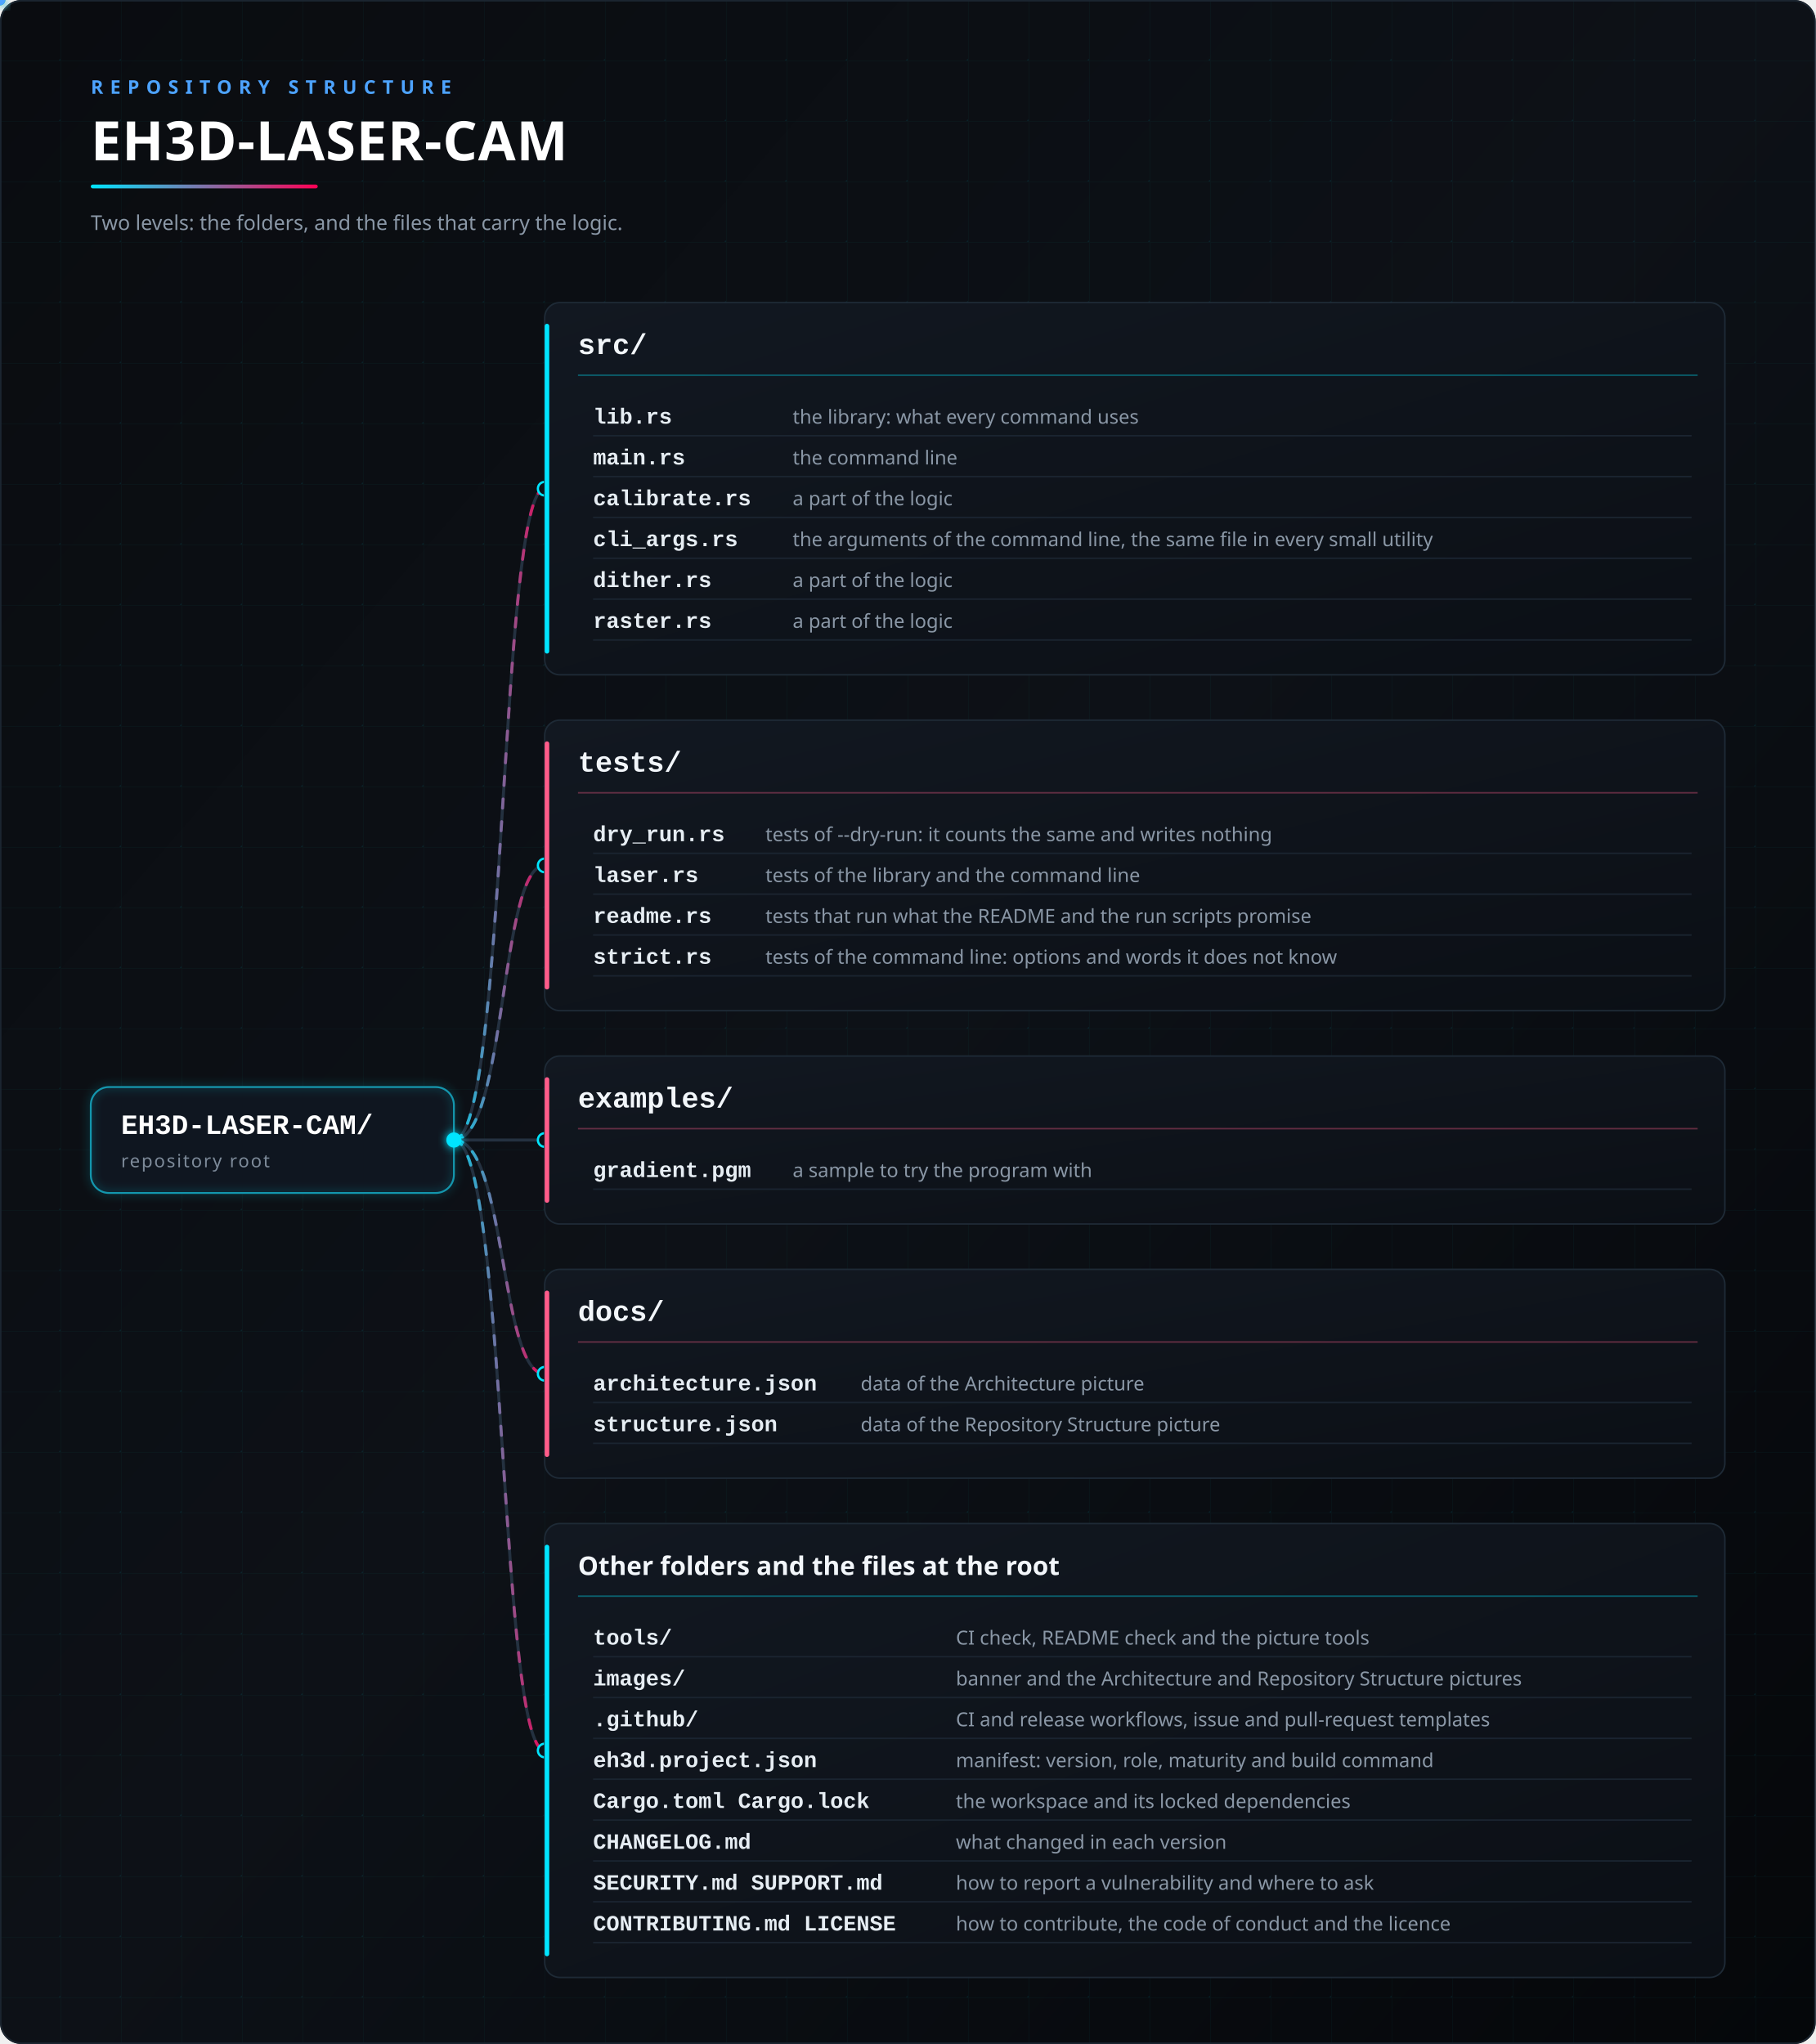
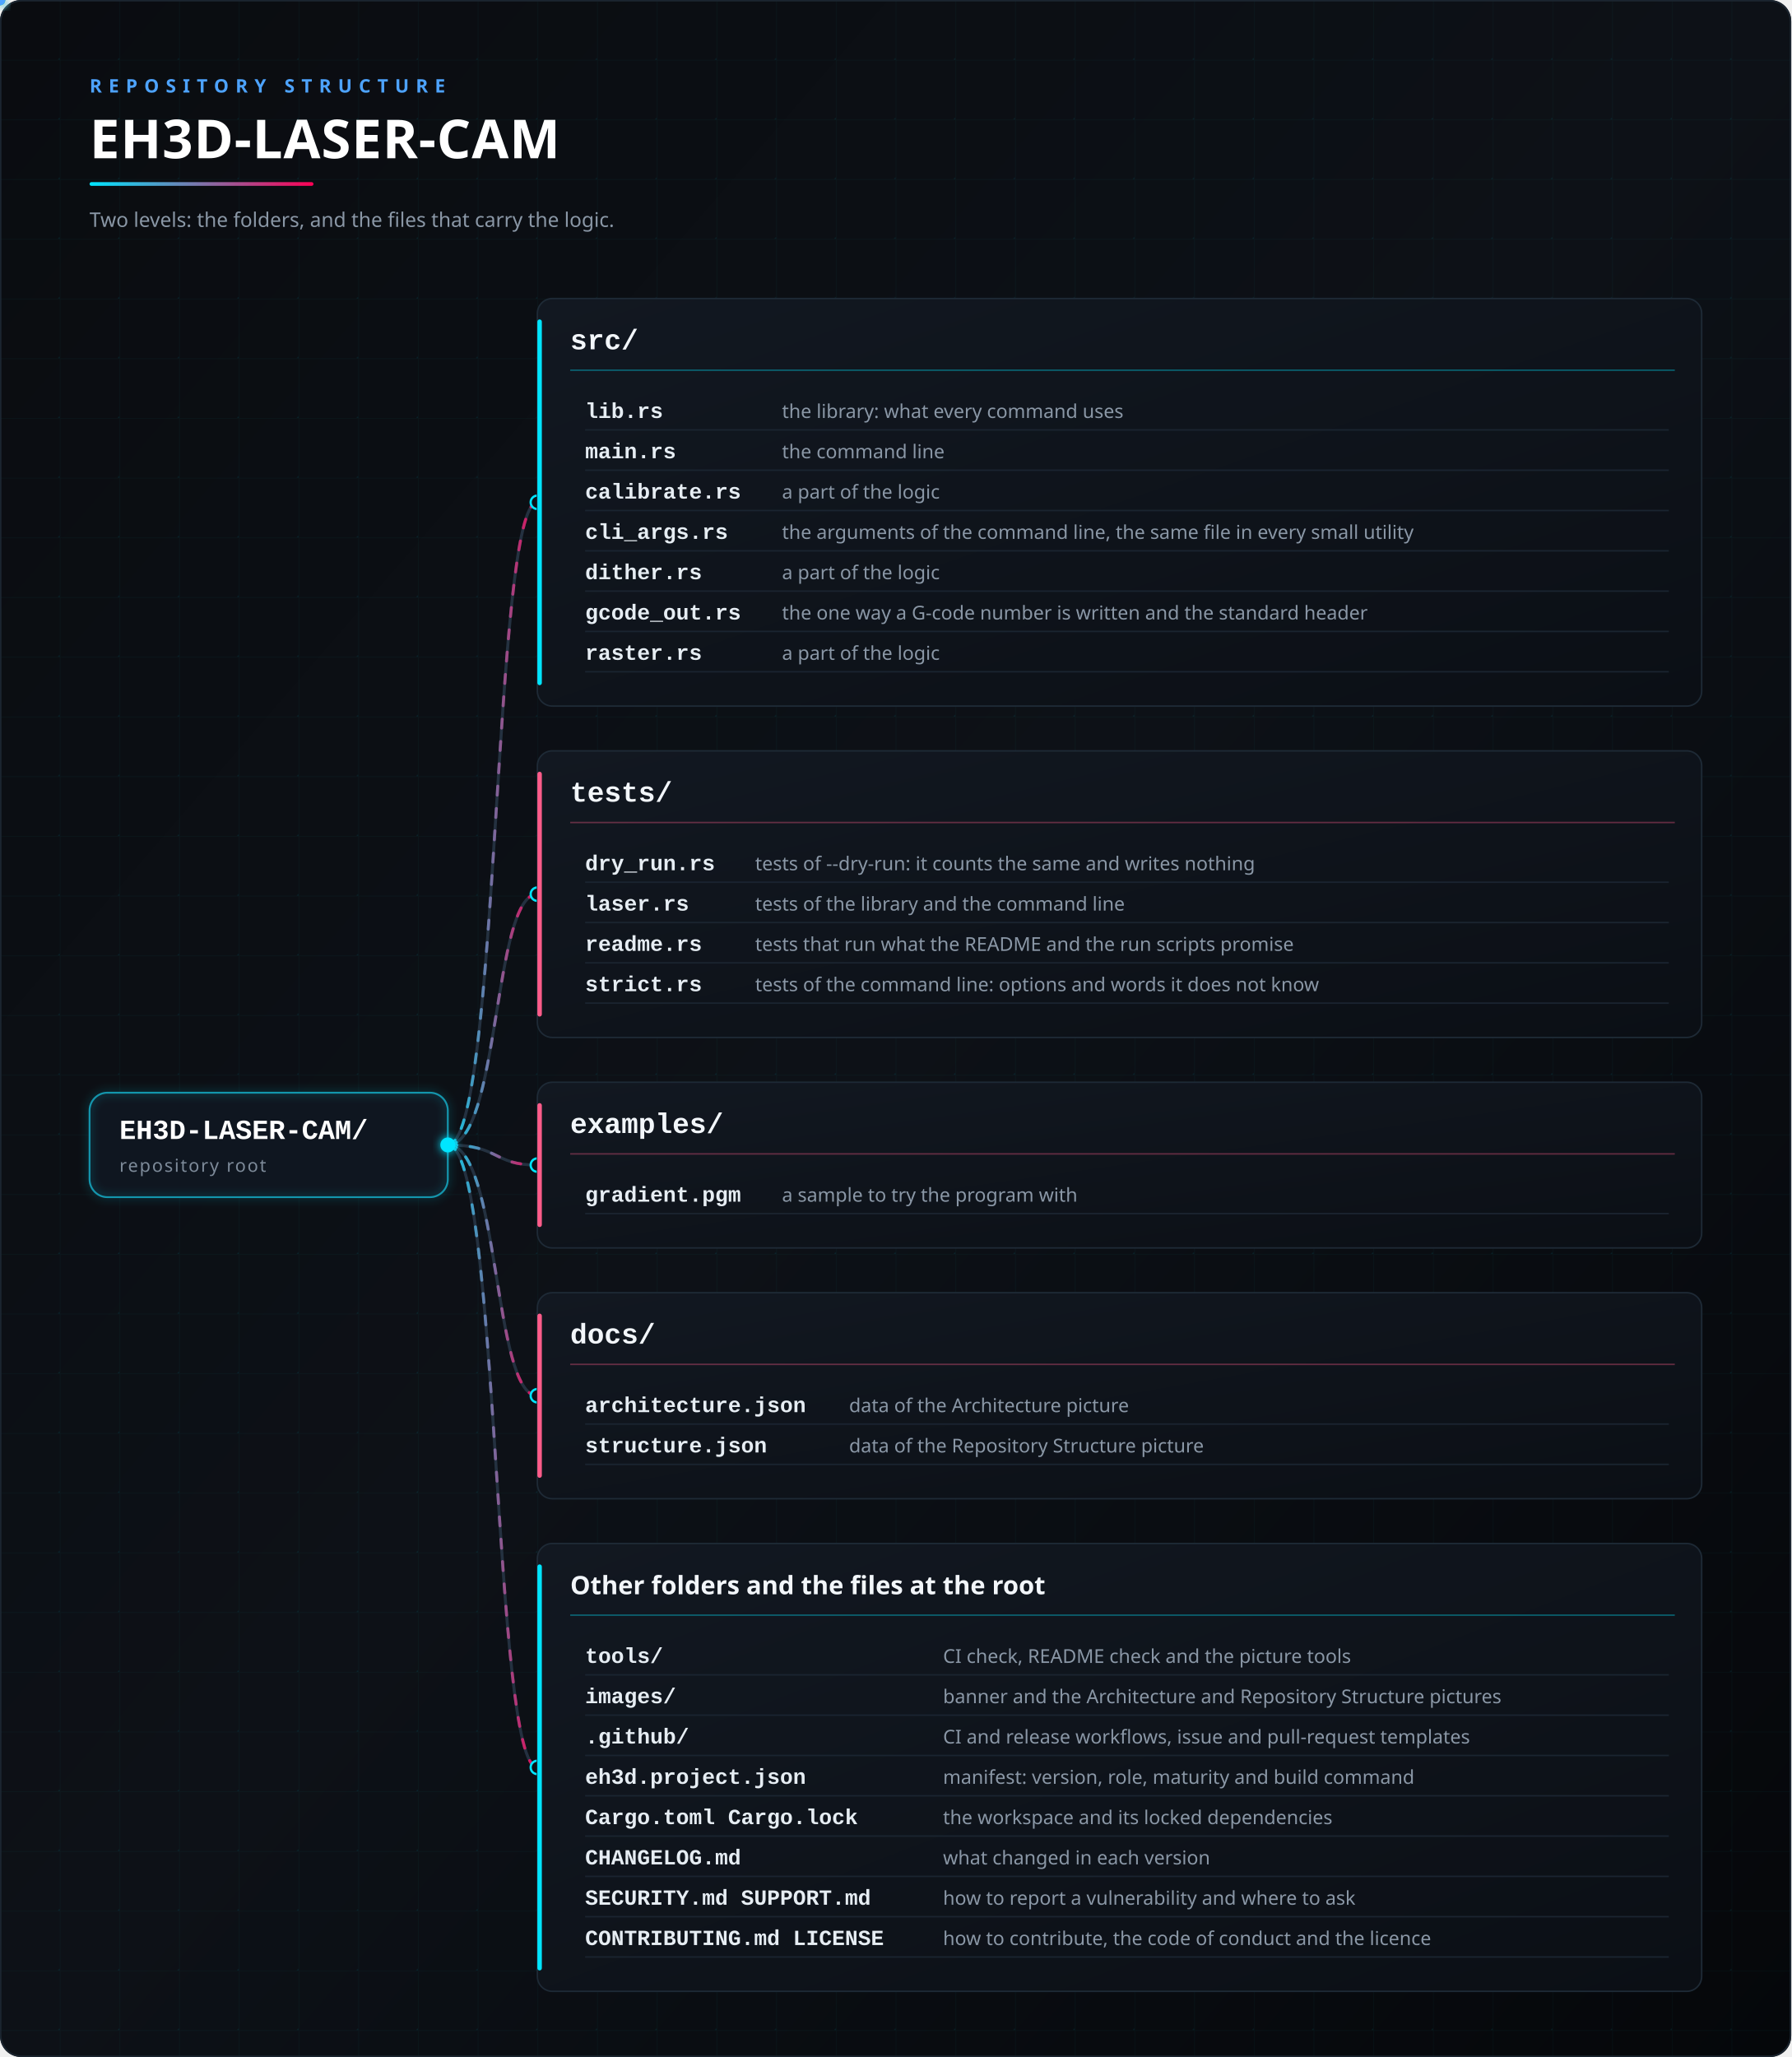
- <svg xmlns="http://www.w3.org/2000/svg" viewBox="0 0 1200 1351" width="100%" role="img" aria-labelledby="t d">
+ <svg xmlns="http://www.w3.org/2000/svg" viewBox="0 0 1200 1378" width="100%" role="img" aria-labelledby="t d">
  <defs>
    <linearGradient id="bg" x1="0" y1="0" x2="1" y2="1">
      <stop offset="0" stop-color="#0A0C10" />
      <stop offset="0.5" stop-color="#0D1117" />
      <stop offset="1" stop-color="#05070A" />
    </linearGradient>
    <linearGradient id="card" x1="0" y1="0" x2="1" y2="1">
      <stop offset="0" stop-color="#121821" />
      <stop offset="1" stop-color="#0B0F15" />
    </linearGradient>
    <linearGradient id="line" x1="0" y1="0" x2="1" y2="0">
      <stop offset="0" stop-color="#00E5FF" />
      <stop offset="1" stop-color="#FF0055" />
    </linearGradient>
    <filter id="glow" x="-50%" y="-50%" width="200%" height="200%">
      <feGaussianBlur stdDeviation="3" result="b" />
      <feMerge>
        <feMergeNode in="b" />
        <feMergeNode in="SourceGraphic" />
      </feMerge>
    </filter>
    <pattern id="grid" width="40" height="40" patternUnits="userSpaceOnUse">
      <path d="M40 0H0V40" fill="none" stroke="#00E5FF" stroke-opacity="0.035" />
      <circle cx="40" cy="40" r="1" fill="#00E5FF" fill-opacity="0.09" />
    </pattern>
  </defs>
-   <rect width="1200" height="1351" rx="14" fill="url(#bg)" />
-   <rect width="1200" height="1351" rx="14" fill="url(#grid)" />
-   <rect x="0.5" y="0.5" width="1199" height="1350" rx="14" fill="none" stroke="#1B2530" />
+   <rect width="1200" height="1378" rx="14" fill="url(#bg)" />
+   <rect width="1200" height="1378" rx="14" fill="url(#grid)" />
+   <rect x="0.5" y="0.5" width="1199" height="1377" rx="14" fill="none" stroke="#1B2530" />
  <text x="60" y="62" font-family="'Segoe UI','Noto Sans','Noto Sans CJK SC','Microsoft YaHei','Yu Gothic','Helvetica Neue',Helvetica,Arial,sans-serif" font-size="12.5" font-weight="600" fill="#4DA3FF" text-anchor="start" letter-spacing="4.5">REPOSITORY STRUCTURE</text>
  <text x="60" y="106" font-family="'Segoe UI','Noto Sans','Noto Sans CJK SC','Microsoft YaHei','Yu Gothic','Helvetica Neue',Helvetica,Arial,sans-serif" font-size="36" font-weight="700" fill="#FFFFFF" text-anchor="start" letter-spacing="0.5">EH3D-LASER-CAM</text>
  <rect x="60" y="122" width="150" height="2.5" rx="1.25" fill="url(#line)">
    <animate attributeName="width" values="40;150;150" keyTimes="0;0.4;1" dur="3s" repeatCount="indefinite" />
  </rect>
  <text x="60" y="152" font-family="'Segoe UI','Noto Sans','Noto Sans CJK SC','Microsoft YaHei','Yu Gothic','Helvetica Neue',Helvetica,Arial,sans-serif" font-size="13.5" font-weight="400" fill="#8A97A6" text-anchor="start">Two levels: the folders, and the files that carry the logic.</text>
-   <path id="c0" d="M300,753.5 C335,753.5 330,323 360,323" fill="none" stroke="#243140" stroke-width="2" />
-   <path d="M300,753.5 C335,753.5 330,323 360,323" fill="none" stroke="url(#line)" stroke-width="2" stroke-linecap="round" stroke-dasharray="6 9" opacity="0.9">
+   <path id="c0" d="M300,767 C335,767 330,336.5 360,336.5" fill="none" stroke="#243140" stroke-width="2" />
+   <path d="M300,767 C335,767 330,336.5 360,336.5" fill="none" stroke="url(#line)" stroke-width="2" stroke-linecap="round" stroke-dasharray="6 9" opacity="0.9">
    <animate attributeName="stroke-dashoffset" from="0" to="-30" dur="1.6s" repeatCount="indefinite" />
  </path>
-   <circle cx="360" cy="323" r="4.5" fill="#0D1117" stroke="#00E5FF" stroke-width="1.5" />
-   <path id="c1" d="M300,753.5 C335,753.5 330,572 360,572" fill="none" stroke="#243140" stroke-width="2" />
-   <path d="M300,753.5 C335,753.5 330,572 360,572" fill="none" stroke="url(#line)" stroke-width="2" stroke-linecap="round" stroke-dasharray="6 9" opacity="0.9">
+   <circle cx="360" cy="336.5" r="4.5" fill="#0D1117" stroke="#00E5FF" stroke-width="1.5" />
+   <path id="c1" d="M300,767 C335,767 330,599 360,599" fill="none" stroke="#243140" stroke-width="2" />
+   <path d="M300,767 C335,767 330,599 360,599" fill="none" stroke="url(#line)" stroke-width="2" stroke-linecap="round" stroke-dasharray="6 9" opacity="0.9">
    <animate attributeName="stroke-dashoffset" from="0" to="-30" dur="1.6s" repeatCount="indefinite" />
  </path>
-   <circle cx="360" cy="572" r="4.5" fill="#0D1117" stroke="#00E5FF" stroke-width="1.5" />
-   <path id="c2" d="M300,753.5 C335,753.5 330,753.5 360,753.5" fill="none" stroke="#243140" stroke-width="2" />
-   <path d="M300,753.5 C335,753.5 330,753.5 360,753.5" fill="none" stroke="url(#line)" stroke-width="2" stroke-linecap="round" stroke-dasharray="6 9" opacity="0.9">
+   <circle cx="360" cy="599" r="4.5" fill="#0D1117" stroke="#00E5FF" stroke-width="1.5" />
+   <path id="c2" d="M300,767 C335,767 330,780.5 360,780.5" fill="none" stroke="#243140" stroke-width="2" />
+   <path d="M300,767 C335,767 330,780.5 360,780.5" fill="none" stroke="url(#line)" stroke-width="2" stroke-linecap="round" stroke-dasharray="6 9" opacity="0.9">
    <animate attributeName="stroke-dashoffset" from="0" to="-30" dur="1.6s" repeatCount="indefinite" />
  </path>
-   <circle cx="360" cy="753.5" r="4.5" fill="#0D1117" stroke="#00E5FF" stroke-width="1.5" />
-   <path id="c3" d="M300,753.5 C335,753.5 330,908 360,908" fill="none" stroke="#243140" stroke-width="2" />
-   <path d="M300,753.5 C335,753.5 330,908 360,908" fill="none" stroke="url(#line)" stroke-width="2" stroke-linecap="round" stroke-dasharray="6 9" opacity="0.9">
+   <circle cx="360" cy="780.5" r="4.5" fill="#0D1117" stroke="#00E5FF" stroke-width="1.5" />
+   <path id="c3" d="M300,767 C335,767 330,935 360,935" fill="none" stroke="#243140" stroke-width="2" />
+   <path d="M300,767 C335,767 330,935 360,935" fill="none" stroke="url(#line)" stroke-width="2" stroke-linecap="round" stroke-dasharray="6 9" opacity="0.9">
    <animate attributeName="stroke-dashoffset" from="0" to="-30" dur="1.6s" repeatCount="indefinite" />
  </path>
-   <circle cx="360" cy="908" r="4.5" fill="#0D1117" stroke="#00E5FF" stroke-width="1.5" />
-   <path id="c4" d="M300,753.5 C335,753.5 330,1157 360,1157" fill="none" stroke="#243140" stroke-width="2" />
-   <path d="M300,753.5 C335,753.5 330,1157 360,1157" fill="none" stroke="url(#line)" stroke-width="2" stroke-linecap="round" stroke-dasharray="6 9" opacity="0.9">
+   <circle cx="360" cy="935" r="4.5" fill="#0D1117" stroke="#00E5FF" stroke-width="1.5" />
+   <path id="c4" d="M300,767 C335,767 330,1184 360,1184" fill="none" stroke="#243140" stroke-width="2" />
+   <path d="M300,767 C335,767 330,1184 360,1184" fill="none" stroke="url(#line)" stroke-width="2" stroke-linecap="round" stroke-dasharray="6 9" opacity="0.9">
    <animate attributeName="stroke-dashoffset" from="0" to="-30" dur="1.6s" repeatCount="indefinite" />
  </path>
-   <circle cx="360" cy="1157" r="4.5" fill="#0D1117" stroke="#00E5FF" stroke-width="1.5" />
+   <circle cx="360" cy="1184" r="4.5" fill="#0D1117" stroke="#00E5FF" stroke-width="1.5" />
  <circle r="3.5" fill="#00E5FF" filter="url(#glow)">
    <animateMotion dur="3.4s" repeatCount="indefinite">
      <mpath href="#c0" />
    </animateMotion>
  </circle>
  <circle r="3.5" fill="#4DA3FF" filter="url(#glow)">
    <animateMotion dur="4.2s" repeatCount="indefinite">
      <mpath href="#c1" />
    </animateMotion>
  </circle>
  <circle r="3.5" fill="#FFB300" filter="url(#glow)">
    <animateMotion dur="5.0s" repeatCount="indefinite">
      <mpath href="#c2" />
    </animateMotion>
  </circle>
  <circle r="3.5" fill="#00E5FF" filter="url(#glow)">
    <animateMotion dur="5.8s" repeatCount="indefinite">
      <mpath href="#c3" />
    </animateMotion>
  </circle>
  <circle r="3.5" fill="#4DA3FF" filter="url(#glow)">
    <animateMotion dur="6.6s" repeatCount="indefinite">
      <mpath href="#c4" />
    </animateMotion>
  </circle>
-   <rect x="60" y="718.5" width="240" height="70" rx="12" fill="#0F1620" stroke="#2A3A4C" stroke-width="1.2" />
-   <rect x="60" y="718.5" width="240" height="70" rx="12" fill="none" stroke="#00E5FF" stroke-opacity="0.5" stroke-width="1.2" filter="url(#glow)">
+   <rect x="60" y="732" width="240" height="70" rx="12" fill="#0F1620" stroke="#2A3A4C" stroke-width="1.2" />
+   <rect x="60" y="732" width="240" height="70" rx="12" fill="none" stroke="#00E5FF" stroke-opacity="0.5" stroke-width="1.2" filter="url(#glow)">
    <animate attributeName="stroke-opacity" values="0.15;0.6;0.15" dur="3.6s" repeatCount="indefinite" />
  </rect>
-   <text x="80" y="749.5" font-family="'JetBrains Mono','Cascadia Code','SFMono-Regular',Consolas,'Liberation Mono',monospace" font-size="18.5" font-weight="700" fill="#FFFFFF" text-anchor="start">EH3D-LASER-CAM/</text>
-   <text x="80" y="771.5" font-family="'Segoe UI','Noto Sans','Noto Sans CJK SC','Microsoft YaHei','Yu Gothic','Helvetica Neue',Helvetica,Arial,sans-serif" font-size="12" font-weight="400" fill="#7D8A99" text-anchor="start" letter-spacing="1">repository root</text>
-   <circle cx="300" cy="753.5" r="5" fill="#00E5FF" filter="url(#glow)" />
-   <rect x="360" y="200" width="780" height="246" rx="10" fill="url(#card)" stroke="#1E2A36" stroke-width="1" />
-   <rect x="360" y="214" width="3" height="218" rx="1.5" fill="#00E5FF">
+   <text x="80" y="763" font-family="'JetBrains Mono','Cascadia Code','SFMono-Regular',Consolas,'Liberation Mono',monospace" font-size="18.5" font-weight="700" fill="#FFFFFF" text-anchor="start">EH3D-LASER-CAM/</text>
+   <text x="80" y="785" font-family="'Segoe UI','Noto Sans','Noto Sans CJK SC','Microsoft YaHei','Yu Gothic','Helvetica Neue',Helvetica,Arial,sans-serif" font-size="12" font-weight="400" fill="#7D8A99" text-anchor="start" letter-spacing="1">repository root</text>
+   <circle cx="300" cy="767" r="5" fill="#00E5FF" filter="url(#glow)" />
+   <rect x="360" y="200" width="780" height="273" rx="10" fill="url(#card)" stroke="#1E2A36" stroke-width="1" />
+   <rect x="360" y="214" width="3" height="245" rx="1.5" fill="#00E5FF">
    <animate attributeName="opacity" values="0.55;1;0.55" dur="4s" begin="0s" repeatCount="indefinite" />
  </rect>
  <text x="382" y="234" font-family="'JetBrains Mono','Cascadia Code','SFMono-Regular',Consolas,'Liberation Mono',monospace" font-size="19" font-weight="700" fill="#F2F6FA" text-anchor="start">src/</text>
  <line x1="382" y1="248" x2="1122" y2="248" stroke="#00E5FF" stroke-opacity="0.35" stroke-width="1" />
  <text x="392" y="280" font-family="'JetBrains Mono','Cascadia Code','SFMono-Regular',Consolas,'Liberation Mono',monospace" font-size="14.5" font-weight="600" fill="#E6EDF3" text-anchor="start">lib.rs</text>
  <text x="523.88" y="280" font-family="'Segoe UI','Noto Sans','Noto Sans CJK SC','Microsoft YaHei','Yu Gothic','Helvetica Neue',Helvetica,Arial,sans-serif" font-size="12.8" font-weight="400" fill="#8A97A6" text-anchor="start">the library: what every command uses</text>
  <line x1="392" y1="288" x2="1118" y2="288" stroke="#1A2430" stroke-width="1" />
  <text x="392" y="307" font-family="'JetBrains Mono','Cascadia Code','SFMono-Regular',Consolas,'Liberation Mono',monospace" font-size="14.5" font-weight="600" fill="#E6EDF3" text-anchor="start">main.rs</text>
  <text x="523.88" y="307" font-family="'Segoe UI','Noto Sans','Noto Sans CJK SC','Microsoft YaHei','Yu Gothic','Helvetica Neue',Helvetica,Arial,sans-serif" font-size="12.8" font-weight="400" fill="#8A97A6" text-anchor="start">the command line</text>
  <line x1="392" y1="315" x2="1118" y2="315" stroke="#1A2430" stroke-width="1" />
  <text x="392" y="334" font-family="'JetBrains Mono','Cascadia Code','SFMono-Regular',Consolas,'Liberation Mono',monospace" font-size="14.5" font-weight="600" fill="#E6EDF3" text-anchor="start">calibrate.rs</text>
  <text x="523.88" y="334" font-family="'Segoe UI','Noto Sans','Noto Sans CJK SC','Microsoft YaHei','Yu Gothic','Helvetica Neue',Helvetica,Arial,sans-serif" font-size="12.8" font-weight="400" fill="#8A97A6" text-anchor="start">a part of the logic</text>
  <line x1="392" y1="342" x2="1118" y2="342" stroke="#1A2430" stroke-width="1" />
  <text x="392" y="361" font-family="'JetBrains Mono','Cascadia Code','SFMono-Regular',Consolas,'Liberation Mono',monospace" font-size="14.5" font-weight="600" fill="#E6EDF3" text-anchor="start">cli_args.rs</text>
  <text x="523.88" y="361" font-family="'Segoe UI','Noto Sans','Noto Sans CJK SC','Microsoft YaHei','Yu Gothic','Helvetica Neue',Helvetica,Arial,sans-serif" font-size="12.8" font-weight="400" fill="#8A97A6" text-anchor="start">the arguments of the command line, the same file in every small utility</text>
  <line x1="392" y1="369" x2="1118" y2="369" stroke="#1A2430" stroke-width="1" />
  <text x="392" y="388" font-family="'JetBrains Mono','Cascadia Code','SFMono-Regular',Consolas,'Liberation Mono',monospace" font-size="14.5" font-weight="600" fill="#E6EDF3" text-anchor="start">dither.rs</text>
  <text x="523.88" y="388" font-family="'Segoe UI','Noto Sans','Noto Sans CJK SC','Microsoft YaHei','Yu Gothic','Helvetica Neue',Helvetica,Arial,sans-serif" font-size="12.8" font-weight="400" fill="#8A97A6" text-anchor="start">a part of the logic</text>
  <line x1="392" y1="396" x2="1118" y2="396" stroke="#1A2430" stroke-width="1" />
-   <text x="392" y="415" font-family="'JetBrains Mono','Cascadia Code','SFMono-Regular',Consolas,'Liberation Mono',monospace" font-size="14.5" font-weight="600" fill="#E6EDF3" text-anchor="start">raster.rs</text>
-   <text x="523.88" y="415" font-family="'Segoe UI','Noto Sans','Noto Sans CJK SC','Microsoft YaHei','Yu Gothic','Helvetica Neue',Helvetica,Arial,sans-serif" font-size="12.8" font-weight="400" fill="#8A97A6" text-anchor="start">a part of the logic</text>
+   <text x="392" y="415" font-family="'JetBrains Mono','Cascadia Code','SFMono-Regular',Consolas,'Liberation Mono',monospace" font-size="14.5" font-weight="600" fill="#E6EDF3" text-anchor="start">gcode_out.rs</text>
+   <text x="523.88" y="415" font-family="'Segoe UI','Noto Sans','Noto Sans CJK SC','Microsoft YaHei','Yu Gothic','Helvetica Neue',Helvetica,Arial,sans-serif" font-size="12.8" font-weight="400" fill="#8A97A6" text-anchor="start">the one way a G-code number is written and the standard header</text>
  <line x1="392" y1="423" x2="1118" y2="423" stroke="#1A2430" stroke-width="1" />
-   <rect x="360" y="476" width="780" height="192" rx="10" fill="url(#card)" stroke="#1E2A36" stroke-width="1" />
-   <rect x="360" y="490" width="3" height="164" rx="1.5" fill="#FF5C8A">
+   <text x="392" y="442" font-family="'JetBrains Mono','Cascadia Code','SFMono-Regular',Consolas,'Liberation Mono',monospace" font-size="14.5" font-weight="600" fill="#E6EDF3" text-anchor="start">raster.rs</text>
+   <text x="523.88" y="442" font-family="'Segoe UI','Noto Sans','Noto Sans CJK SC','Microsoft YaHei','Yu Gothic','Helvetica Neue',Helvetica,Arial,sans-serif" font-size="12.8" font-weight="400" fill="#8A97A6" text-anchor="start">a part of the logic</text>
+   <line x1="392" y1="450" x2="1118" y2="450" stroke="#1A2430" stroke-width="1" />
+   <rect x="360" y="503" width="780" height="192" rx="10" fill="url(#card)" stroke="#1E2A36" stroke-width="1" />
+   <rect x="360" y="517" width="3" height="164" rx="1.5" fill="#FF5C8A">
    <animate attributeName="opacity" values="0.55;1;0.55" dur="4s" begin="0.6s" repeatCount="indefinite" />
  </rect>
-   <text x="382" y="510" font-family="'JetBrains Mono','Cascadia Code','SFMono-Regular',Consolas,'Liberation Mono',monospace" font-size="19" font-weight="700" fill="#F2F6FA" text-anchor="start">tests/</text>
-   <line x1="382" y1="524" x2="1122" y2="524" stroke="#FF5C8A" stroke-opacity="0.35" stroke-width="1" />
-   <text x="392" y="556" font-family="'JetBrains Mono','Cascadia Code','SFMono-Regular',Consolas,'Liberation Mono',monospace" font-size="14.5" font-weight="600" fill="#E6EDF3" text-anchor="start">dry_run.rs</text>
-   <text x="505.9" y="556" font-family="'Segoe UI','Noto Sans','Noto Sans CJK SC','Microsoft YaHei','Yu Gothic','Helvetica Neue',Helvetica,Arial,sans-serif" font-size="12.8" font-weight="400" fill="#8A97A6" text-anchor="start">tests of --dry-run: it counts the same and writes nothing</text>
-   <line x1="392" y1="564" x2="1118" y2="564" stroke="#1A2430" stroke-width="1" />
-   <text x="392" y="583" font-family="'JetBrains Mono','Cascadia Code','SFMono-Regular',Consolas,'Liberation Mono',monospace" font-size="14.5" font-weight="600" fill="#E6EDF3" text-anchor="start">laser.rs</text>
-   <text x="505.9" y="583" font-family="'Segoe UI','Noto Sans','Noto Sans CJK SC','Microsoft YaHei','Yu Gothic','Helvetica Neue',Helvetica,Arial,sans-serif" font-size="12.8" font-weight="400" fill="#8A97A6" text-anchor="start">tests of the library and the command line</text>
+   <text x="382" y="537" font-family="'JetBrains Mono','Cascadia Code','SFMono-Regular',Consolas,'Liberation Mono',monospace" font-size="19" font-weight="700" fill="#F2F6FA" text-anchor="start">tests/</text>
+   <line x1="382" y1="551" x2="1122" y2="551" stroke="#FF5C8A" stroke-opacity="0.35" stroke-width="1" />
+   <text x="392" y="583" font-family="'JetBrains Mono','Cascadia Code','SFMono-Regular',Consolas,'Liberation Mono',monospace" font-size="14.5" font-weight="600" fill="#E6EDF3" text-anchor="start">dry_run.rs</text>
+   <text x="505.9" y="583" font-family="'Segoe UI','Noto Sans','Noto Sans CJK SC','Microsoft YaHei','Yu Gothic','Helvetica Neue',Helvetica,Arial,sans-serif" font-size="12.8" font-weight="400" fill="#8A97A6" text-anchor="start">tests of --dry-run: it counts the same and writes nothing</text>
  <line x1="392" y1="591" x2="1118" y2="591" stroke="#1A2430" stroke-width="1" />
-   <text x="392" y="610" font-family="'JetBrains Mono','Cascadia Code','SFMono-Regular',Consolas,'Liberation Mono',monospace" font-size="14.5" font-weight="600" fill="#E6EDF3" text-anchor="start">readme.rs</text>
-   <text x="505.9" y="610" font-family="'Segoe UI','Noto Sans','Noto Sans CJK SC','Microsoft YaHei','Yu Gothic','Helvetica Neue',Helvetica,Arial,sans-serif" font-size="12.8" font-weight="400" fill="#8A97A6" text-anchor="start">tests that run what the README and the run scripts promise</text>
+   <text x="392" y="610" font-family="'JetBrains Mono','Cascadia Code','SFMono-Regular',Consolas,'Liberation Mono',monospace" font-size="14.5" font-weight="600" fill="#E6EDF3" text-anchor="start">laser.rs</text>
+   <text x="505.9" y="610" font-family="'Segoe UI','Noto Sans','Noto Sans CJK SC','Microsoft YaHei','Yu Gothic','Helvetica Neue',Helvetica,Arial,sans-serif" font-size="12.8" font-weight="400" fill="#8A97A6" text-anchor="start">tests of the library and the command line</text>
  <line x1="392" y1="618" x2="1118" y2="618" stroke="#1A2430" stroke-width="1" />
-   <text x="392" y="637" font-family="'JetBrains Mono','Cascadia Code','SFMono-Regular',Consolas,'Liberation Mono',monospace" font-size="14.5" font-weight="600" fill="#E6EDF3" text-anchor="start">strict.rs</text>
-   <text x="505.9" y="637" font-family="'Segoe UI','Noto Sans','Noto Sans CJK SC','Microsoft YaHei','Yu Gothic','Helvetica Neue',Helvetica,Arial,sans-serif" font-size="12.8" font-weight="400" fill="#8A97A6" text-anchor="start">tests of the command line: options and words it does not know</text>
+   <text x="392" y="637" font-family="'JetBrains Mono','Cascadia Code','SFMono-Regular',Consolas,'Liberation Mono',monospace" font-size="14.5" font-weight="600" fill="#E6EDF3" text-anchor="start">readme.rs</text>
+   <text x="505.9" y="637" font-family="'Segoe UI','Noto Sans','Noto Sans CJK SC','Microsoft YaHei','Yu Gothic','Helvetica Neue',Helvetica,Arial,sans-serif" font-size="12.8" font-weight="400" fill="#8A97A6" text-anchor="start">tests that run what the README and the run scripts promise</text>
  <line x1="392" y1="645" x2="1118" y2="645" stroke="#1A2430" stroke-width="1" />
-   <rect x="360" y="698" width="780" height="111" rx="10" fill="url(#card)" stroke="#1E2A36" stroke-width="1" />
-   <rect x="360" y="712" width="3" height="83" rx="1.5" fill="#FF5C8A">
+   <text x="392" y="664" font-family="'JetBrains Mono','Cascadia Code','SFMono-Regular',Consolas,'Liberation Mono',monospace" font-size="14.5" font-weight="600" fill="#E6EDF3" text-anchor="start">strict.rs</text>
+   <text x="505.9" y="664" font-family="'Segoe UI','Noto Sans','Noto Sans CJK SC','Microsoft YaHei','Yu Gothic','Helvetica Neue',Helvetica,Arial,sans-serif" font-size="12.8" font-weight="400" fill="#8A97A6" text-anchor="start">tests of the command line: options and words it does not know</text>
+   <line x1="392" y1="672" x2="1118" y2="672" stroke="#1A2430" stroke-width="1" />
+   <rect x="360" y="725" width="780" height="111" rx="10" fill="url(#card)" stroke="#1E2A36" stroke-width="1" />
+   <rect x="360" y="739" width="3" height="83" rx="1.5" fill="#FF5C8A">
    <animate attributeName="opacity" values="0.55;1;0.55" dur="4s" begin="1.2s" repeatCount="indefinite" />
  </rect>
-   <text x="382" y="732" font-family="'JetBrains Mono','Cascadia Code','SFMono-Regular',Consolas,'Liberation Mono',monospace" font-size="19" font-weight="700" fill="#F2F6FA" text-anchor="start">examples/</text>
-   <line x1="382" y1="746" x2="1122" y2="746" stroke="#FF5C8A" stroke-opacity="0.35" stroke-width="1" />
-   <text x="392" y="778" font-family="'JetBrains Mono','Cascadia Code','SFMono-Regular',Consolas,'Liberation Mono',monospace" font-size="14.5" font-weight="600" fill="#E6EDF3" text-anchor="start">gradient.pgm</text>
-   <text x="523.88" y="778" font-family="'Segoe UI','Noto Sans','Noto Sans CJK SC','Microsoft YaHei','Yu Gothic','Helvetica Neue',Helvetica,Arial,sans-serif" font-size="12.8" font-weight="400" fill="#8A97A6" text-anchor="start">a sample to try the program with</text>
-   <line x1="392" y1="786" x2="1118" y2="786" stroke="#1A2430" stroke-width="1" />
-   <rect x="360" y="839" width="780" height="138" rx="10" fill="url(#card)" stroke="#1E2A36" stroke-width="1" />
-   <rect x="360" y="853" width="3" height="110" rx="1.5" fill="#FF5C8A">
+   <text x="382" y="759" font-family="'JetBrains Mono','Cascadia Code','SFMono-Regular',Consolas,'Liberation Mono',monospace" font-size="19" font-weight="700" fill="#F2F6FA" text-anchor="start">examples/</text>
+   <line x1="382" y1="773" x2="1122" y2="773" stroke="#FF5C8A" stroke-opacity="0.35" stroke-width="1" />
+   <text x="392" y="805" font-family="'JetBrains Mono','Cascadia Code','SFMono-Regular',Consolas,'Liberation Mono',monospace" font-size="14.5" font-weight="600" fill="#E6EDF3" text-anchor="start">gradient.pgm</text>
+   <text x="523.88" y="805" font-family="'Segoe UI','Noto Sans','Noto Sans CJK SC','Microsoft YaHei','Yu Gothic','Helvetica Neue',Helvetica,Arial,sans-serif" font-size="12.8" font-weight="400" fill="#8A97A6" text-anchor="start">a sample to try the program with</text>
+   <line x1="392" y1="813" x2="1118" y2="813" stroke="#1A2430" stroke-width="1" />
+   <rect x="360" y="866" width="780" height="138" rx="10" fill="url(#card)" stroke="#1E2A36" stroke-width="1" />
+   <rect x="360" y="880" width="3" height="110" rx="1.5" fill="#FF5C8A">
    <animate attributeName="opacity" values="0.55;1;0.55" dur="4s" begin="1.8s" repeatCount="indefinite" />
  </rect>
-   <text x="382" y="873" font-family="'JetBrains Mono','Cascadia Code','SFMono-Regular',Consolas,'Liberation Mono',monospace" font-size="19" font-weight="700" fill="#F2F6FA" text-anchor="start">docs/</text>
-   <line x1="382" y1="887" x2="1122" y2="887" stroke="#FF5C8A" stroke-opacity="0.35" stroke-width="1" />
-   <text x="392" y="919" font-family="'JetBrains Mono','Cascadia Code','SFMono-Regular',Consolas,'Liberation Mono',monospace" font-size="14.5" font-weight="600" fill="#E6EDF3" text-anchor="start">architecture.json</text>
-   <text x="568.83" y="919" font-family="'Segoe UI','Noto Sans','Noto Sans CJK SC','Microsoft YaHei','Yu Gothic','Helvetica Neue',Helvetica,Arial,sans-serif" font-size="12.8" font-weight="400" fill="#8A97A6" text-anchor="start">data of the Architecture picture</text>
-   <line x1="392" y1="927" x2="1118" y2="927" stroke="#1A2430" stroke-width="1" />
-   <text x="392" y="946" font-family="'JetBrains Mono','Cascadia Code','SFMono-Regular',Consolas,'Liberation Mono',monospace" font-size="14.5" font-weight="600" fill="#E6EDF3" text-anchor="start">structure.json</text>
-   <text x="568.83" y="946" font-family="'Segoe UI','Noto Sans','Noto Sans CJK SC','Microsoft YaHei','Yu Gothic','Helvetica Neue',Helvetica,Arial,sans-serif" font-size="12.8" font-weight="400" fill="#8A97A6" text-anchor="start">data of the Repository Structure picture</text>
+   <text x="382" y="900" font-family="'JetBrains Mono','Cascadia Code','SFMono-Regular',Consolas,'Liberation Mono',monospace" font-size="19" font-weight="700" fill="#F2F6FA" text-anchor="start">docs/</text>
+   <line x1="382" y1="914" x2="1122" y2="914" stroke="#FF5C8A" stroke-opacity="0.35" stroke-width="1" />
+   <text x="392" y="946" font-family="'JetBrains Mono','Cascadia Code','SFMono-Regular',Consolas,'Liberation Mono',monospace" font-size="14.5" font-weight="600" fill="#E6EDF3" text-anchor="start">architecture.json</text>
+   <text x="568.83" y="946" font-family="'Segoe UI','Noto Sans','Noto Sans CJK SC','Microsoft YaHei','Yu Gothic','Helvetica Neue',Helvetica,Arial,sans-serif" font-size="12.8" font-weight="400" fill="#8A97A6" text-anchor="start">data of the Architecture picture</text>
  <line x1="392" y1="954" x2="1118" y2="954" stroke="#1A2430" stroke-width="1" />
-   <rect x="360" y="1007" width="780" height="300" rx="10" fill="url(#card)" stroke="#1E2A36" stroke-width="1" />
-   <rect x="360" y="1021" width="3" height="272" rx="1.5" fill="#00E5FF">
+   <text x="392" y="973" font-family="'JetBrains Mono','Cascadia Code','SFMono-Regular',Consolas,'Liberation Mono',monospace" font-size="14.5" font-weight="600" fill="#E6EDF3" text-anchor="start">structure.json</text>
+   <text x="568.83" y="973" font-family="'Segoe UI','Noto Sans','Noto Sans CJK SC','Microsoft YaHei','Yu Gothic','Helvetica Neue',Helvetica,Arial,sans-serif" font-size="12.8" font-weight="400" fill="#8A97A6" text-anchor="start">data of the Repository Structure picture</text>
+   <line x1="392" y1="981" x2="1118" y2="981" stroke="#1A2430" stroke-width="1" />
+   <rect x="360" y="1034" width="780" height="300" rx="10" fill="url(#card)" stroke="#1E2A36" stroke-width="1" />
+   <rect x="360" y="1048" width="3" height="272" rx="1.5" fill="#00E5FF">
    <animate attributeName="opacity" values="0.55;1;0.55" dur="4s" begin="2.4s" repeatCount="indefinite" />
  </rect>
-   <text x="382" y="1041" font-family="'Segoe UI','Noto Sans','Noto Sans CJK SC','Microsoft YaHei','Yu Gothic','Helvetica Neue',Helvetica,Arial,sans-serif" font-size="17" font-weight="700" fill="#F2F6FA" text-anchor="start">Other folders and the files at the root</text>
-   <line x1="382" y1="1055" x2="1122" y2="1055" stroke="#00E5FF" stroke-opacity="0.35" stroke-width="1" />
-   <text x="392" y="1087" font-family="'JetBrains Mono','Cascadia Code','SFMono-Regular',Consolas,'Liberation Mono',monospace" font-size="14.5" font-weight="600" fill="#E6EDF3" text-anchor="start">tools/</text>
-   <text x="631.76" y="1087" font-family="'Segoe UI','Noto Sans','Noto Sans CJK SC','Microsoft YaHei','Yu Gothic','Helvetica Neue',Helvetica,Arial,sans-serif" font-size="12.8" font-weight="400" fill="#8A97A6" text-anchor="start">CI check, README check and the picture tools</text>
-   <line x1="392" y1="1095" x2="1118" y2="1095" stroke="#1A2430" stroke-width="1" />
-   <text x="392" y="1114" font-family="'JetBrains Mono','Cascadia Code','SFMono-Regular',Consolas,'Liberation Mono',monospace" font-size="14.5" font-weight="600" fill="#E6EDF3" text-anchor="start">images/</text>
-   <text x="631.76" y="1114" font-family="'Segoe UI','Noto Sans','Noto Sans CJK SC','Microsoft YaHei','Yu Gothic','Helvetica Neue',Helvetica,Arial,sans-serif" font-size="12.8" font-weight="400" fill="#8A97A6" text-anchor="start">banner and the Architecture and Repository Structure pictures</text>
+   <text x="382" y="1068" font-family="'Segoe UI','Noto Sans','Noto Sans CJK SC','Microsoft YaHei','Yu Gothic','Helvetica Neue',Helvetica,Arial,sans-serif" font-size="17" font-weight="700" fill="#F2F6FA" text-anchor="start">Other folders and the files at the root</text>
+   <line x1="382" y1="1082" x2="1122" y2="1082" stroke="#00E5FF" stroke-opacity="0.35" stroke-width="1" />
+   <text x="392" y="1114" font-family="'JetBrains Mono','Cascadia Code','SFMono-Regular',Consolas,'Liberation Mono',monospace" font-size="14.5" font-weight="600" fill="#E6EDF3" text-anchor="start">tools/</text>
+   <text x="631.76" y="1114" font-family="'Segoe UI','Noto Sans','Noto Sans CJK SC','Microsoft YaHei','Yu Gothic','Helvetica Neue',Helvetica,Arial,sans-serif" font-size="12.8" font-weight="400" fill="#8A97A6" text-anchor="start">CI check, README check and the picture tools</text>
  <line x1="392" y1="1122" x2="1118" y2="1122" stroke="#1A2430" stroke-width="1" />
-   <text x="392" y="1141" font-family="'JetBrains Mono','Cascadia Code','SFMono-Regular',Consolas,'Liberation Mono',monospace" font-size="14.5" font-weight="600" fill="#E6EDF3" text-anchor="start">.github/</text>
-   <text x="631.76" y="1141" font-family="'Segoe UI','Noto Sans','Noto Sans CJK SC','Microsoft YaHei','Yu Gothic','Helvetica Neue',Helvetica,Arial,sans-serif" font-size="12.8" font-weight="400" fill="#8A97A6" text-anchor="start">CI and release workflows, issue and pull-request templates</text>
+   <text x="392" y="1141" font-family="'JetBrains Mono','Cascadia Code','SFMono-Regular',Consolas,'Liberation Mono',monospace" font-size="14.5" font-weight="600" fill="#E6EDF3" text-anchor="start">images/</text>
+   <text x="631.76" y="1141" font-family="'Segoe UI','Noto Sans','Noto Sans CJK SC','Microsoft YaHei','Yu Gothic','Helvetica Neue',Helvetica,Arial,sans-serif" font-size="12.8" font-weight="400" fill="#8A97A6" text-anchor="start">banner and the Architecture and Repository Structure pictures</text>
  <line x1="392" y1="1149" x2="1118" y2="1149" stroke="#1A2430" stroke-width="1" />
-   <text x="392" y="1168" font-family="'JetBrains Mono','Cascadia Code','SFMono-Regular',Consolas,'Liberation Mono',monospace" font-size="14.5" font-weight="600" fill="#E6EDF3" text-anchor="start">eh3d.project.json</text>
-   <text x="631.76" y="1168" font-family="'Segoe UI','Noto Sans','Noto Sans CJK SC','Microsoft YaHei','Yu Gothic','Helvetica Neue',Helvetica,Arial,sans-serif" font-size="12.8" font-weight="400" fill="#8A97A6" text-anchor="start">manifest: version, role, maturity and build command</text>
+   <text x="392" y="1168" font-family="'JetBrains Mono','Cascadia Code','SFMono-Regular',Consolas,'Liberation Mono',monospace" font-size="14.5" font-weight="600" fill="#E6EDF3" text-anchor="start">.github/</text>
+   <text x="631.76" y="1168" font-family="'Segoe UI','Noto Sans','Noto Sans CJK SC','Microsoft YaHei','Yu Gothic','Helvetica Neue',Helvetica,Arial,sans-serif" font-size="12.8" font-weight="400" fill="#8A97A6" text-anchor="start">CI and release workflows, issue and pull-request templates</text>
  <line x1="392" y1="1176" x2="1118" y2="1176" stroke="#1A2430" stroke-width="1" />
-   <text x="392" y="1195" font-family="'JetBrains Mono','Cascadia Code','SFMono-Regular',Consolas,'Liberation Mono',monospace" font-size="14.5" font-weight="600" fill="#E6EDF3" text-anchor="start">Cargo.toml  Cargo.lock</text>
-   <text x="631.76" y="1195" font-family="'Segoe UI','Noto Sans','Noto Sans CJK SC','Microsoft YaHei','Yu Gothic','Helvetica Neue',Helvetica,Arial,sans-serif" font-size="12.8" font-weight="400" fill="#8A97A6" text-anchor="start">the workspace and its locked dependencies</text>
+   <text x="392" y="1195" font-family="'JetBrains Mono','Cascadia Code','SFMono-Regular',Consolas,'Liberation Mono',monospace" font-size="14.5" font-weight="600" fill="#E6EDF3" text-anchor="start">eh3d.project.json</text>
+   <text x="631.76" y="1195" font-family="'Segoe UI','Noto Sans','Noto Sans CJK SC','Microsoft YaHei','Yu Gothic','Helvetica Neue',Helvetica,Arial,sans-serif" font-size="12.8" font-weight="400" fill="#8A97A6" text-anchor="start">manifest: version, role, maturity and build command</text>
  <line x1="392" y1="1203" x2="1118" y2="1203" stroke="#1A2430" stroke-width="1" />
-   <text x="392" y="1222" font-family="'JetBrains Mono','Cascadia Code','SFMono-Regular',Consolas,'Liberation Mono',monospace" font-size="14.5" font-weight="600" fill="#E6EDF3" text-anchor="start">CHANGELOG.md</text>
-   <text x="631.76" y="1222" font-family="'Segoe UI','Noto Sans','Noto Sans CJK SC','Microsoft YaHei','Yu Gothic','Helvetica Neue',Helvetica,Arial,sans-serif" font-size="12.8" font-weight="400" fill="#8A97A6" text-anchor="start">what changed in each version</text>
+   <text x="392" y="1222" font-family="'JetBrains Mono','Cascadia Code','SFMono-Regular',Consolas,'Liberation Mono',monospace" font-size="14.5" font-weight="600" fill="#E6EDF3" text-anchor="start">Cargo.toml  Cargo.lock</text>
+   <text x="631.76" y="1222" font-family="'Segoe UI','Noto Sans','Noto Sans CJK SC','Microsoft YaHei','Yu Gothic','Helvetica Neue',Helvetica,Arial,sans-serif" font-size="12.8" font-weight="400" fill="#8A97A6" text-anchor="start">the workspace and its locked dependencies</text>
  <line x1="392" y1="1230" x2="1118" y2="1230" stroke="#1A2430" stroke-width="1" />
-   <text x="392" y="1249" font-family="'JetBrains Mono','Cascadia Code','SFMono-Regular',Consolas,'Liberation Mono',monospace" font-size="14.5" font-weight="600" fill="#E6EDF3" text-anchor="start">SECURITY.md  SUPPORT.md</text>
-   <text x="631.76" y="1249" font-family="'Segoe UI','Noto Sans','Noto Sans CJK SC','Microsoft YaHei','Yu Gothic','Helvetica Neue',Helvetica,Arial,sans-serif" font-size="12.8" font-weight="400" fill="#8A97A6" text-anchor="start">how to report a vulnerability and where to ask</text>
+   <text x="392" y="1249" font-family="'JetBrains Mono','Cascadia Code','SFMono-Regular',Consolas,'Liberation Mono',monospace" font-size="14.5" font-weight="600" fill="#E6EDF3" text-anchor="start">CHANGELOG.md</text>
+   <text x="631.76" y="1249" font-family="'Segoe UI','Noto Sans','Noto Sans CJK SC','Microsoft YaHei','Yu Gothic','Helvetica Neue',Helvetica,Arial,sans-serif" font-size="12.8" font-weight="400" fill="#8A97A6" text-anchor="start">what changed in each version</text>
  <line x1="392" y1="1257" x2="1118" y2="1257" stroke="#1A2430" stroke-width="1" />
-   <text x="392" y="1276" font-family="'JetBrains Mono','Cascadia Code','SFMono-Regular',Consolas,'Liberation Mono',monospace" font-size="14.5" font-weight="600" fill="#E6EDF3" text-anchor="start">CONTRIBUTING.md  LICENSE</text>
-   <text x="631.76" y="1276" font-family="'Segoe UI','Noto Sans','Noto Sans CJK SC','Microsoft YaHei','Yu Gothic','Helvetica Neue',Helvetica,Arial,sans-serif" font-size="12.8" font-weight="400" fill="#8A97A6" text-anchor="start">how to contribute, the code of conduct and the licence</text>
+   <text x="392" y="1276" font-family="'JetBrains Mono','Cascadia Code','SFMono-Regular',Consolas,'Liberation Mono',monospace" font-size="14.5" font-weight="600" fill="#E6EDF3" text-anchor="start">SECURITY.md  SUPPORT.md</text>
+   <text x="631.76" y="1276" font-family="'Segoe UI','Noto Sans','Noto Sans CJK SC','Microsoft YaHei','Yu Gothic','Helvetica Neue',Helvetica,Arial,sans-serif" font-size="12.8" font-weight="400" fill="#8A97A6" text-anchor="start">how to report a vulnerability and where to ask</text>
  <line x1="392" y1="1284" x2="1118" y2="1284" stroke="#1A2430" stroke-width="1" />
+   <text x="392" y="1303" font-family="'JetBrains Mono','Cascadia Code','SFMono-Regular',Consolas,'Liberation Mono',monospace" font-size="14.5" font-weight="600" fill="#E6EDF3" text-anchor="start">CONTRIBUTING.md  LICENSE</text>
+   <text x="631.76" y="1303" font-family="'Segoe UI','Noto Sans','Noto Sans CJK SC','Microsoft YaHei','Yu Gothic','Helvetica Neue',Helvetica,Arial,sans-serif" font-size="12.8" font-weight="400" fill="#8A97A6" text-anchor="start">how to contribute, the code of conduct and the licence</text>
+   <line x1="392" y1="1311" x2="1118" y2="1311" stroke="#1A2430" stroke-width="1" />
</svg>
